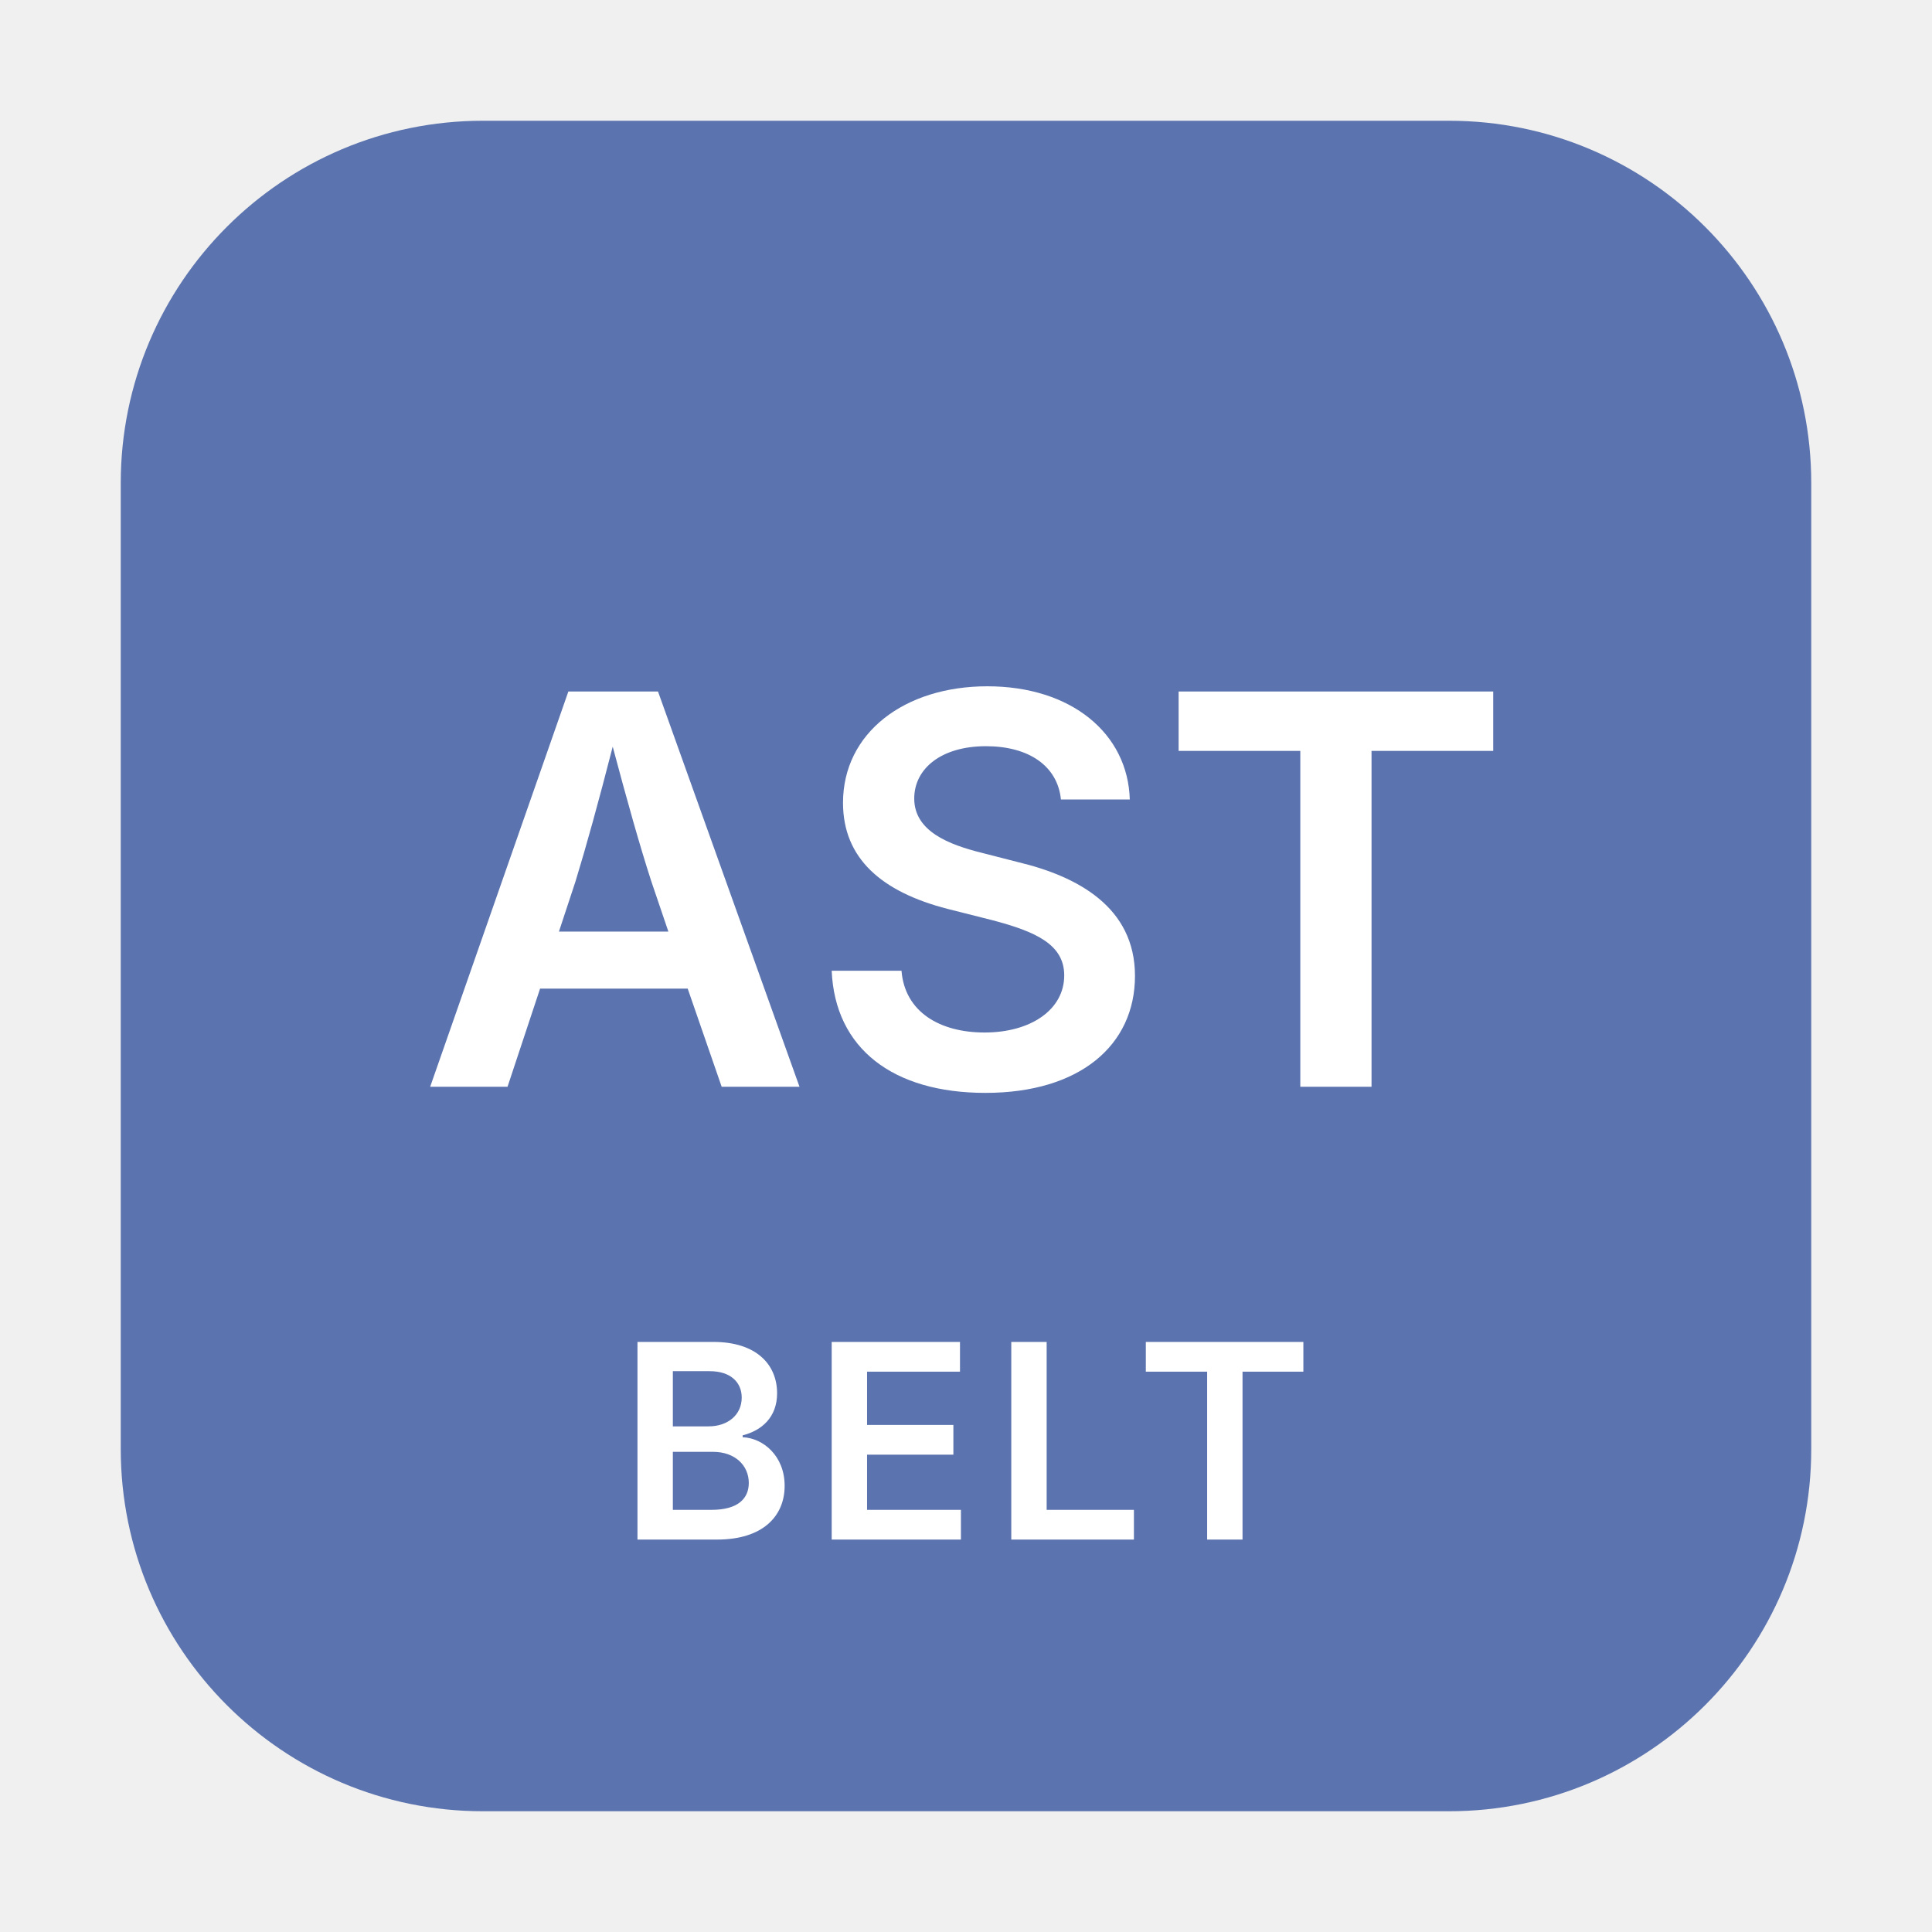
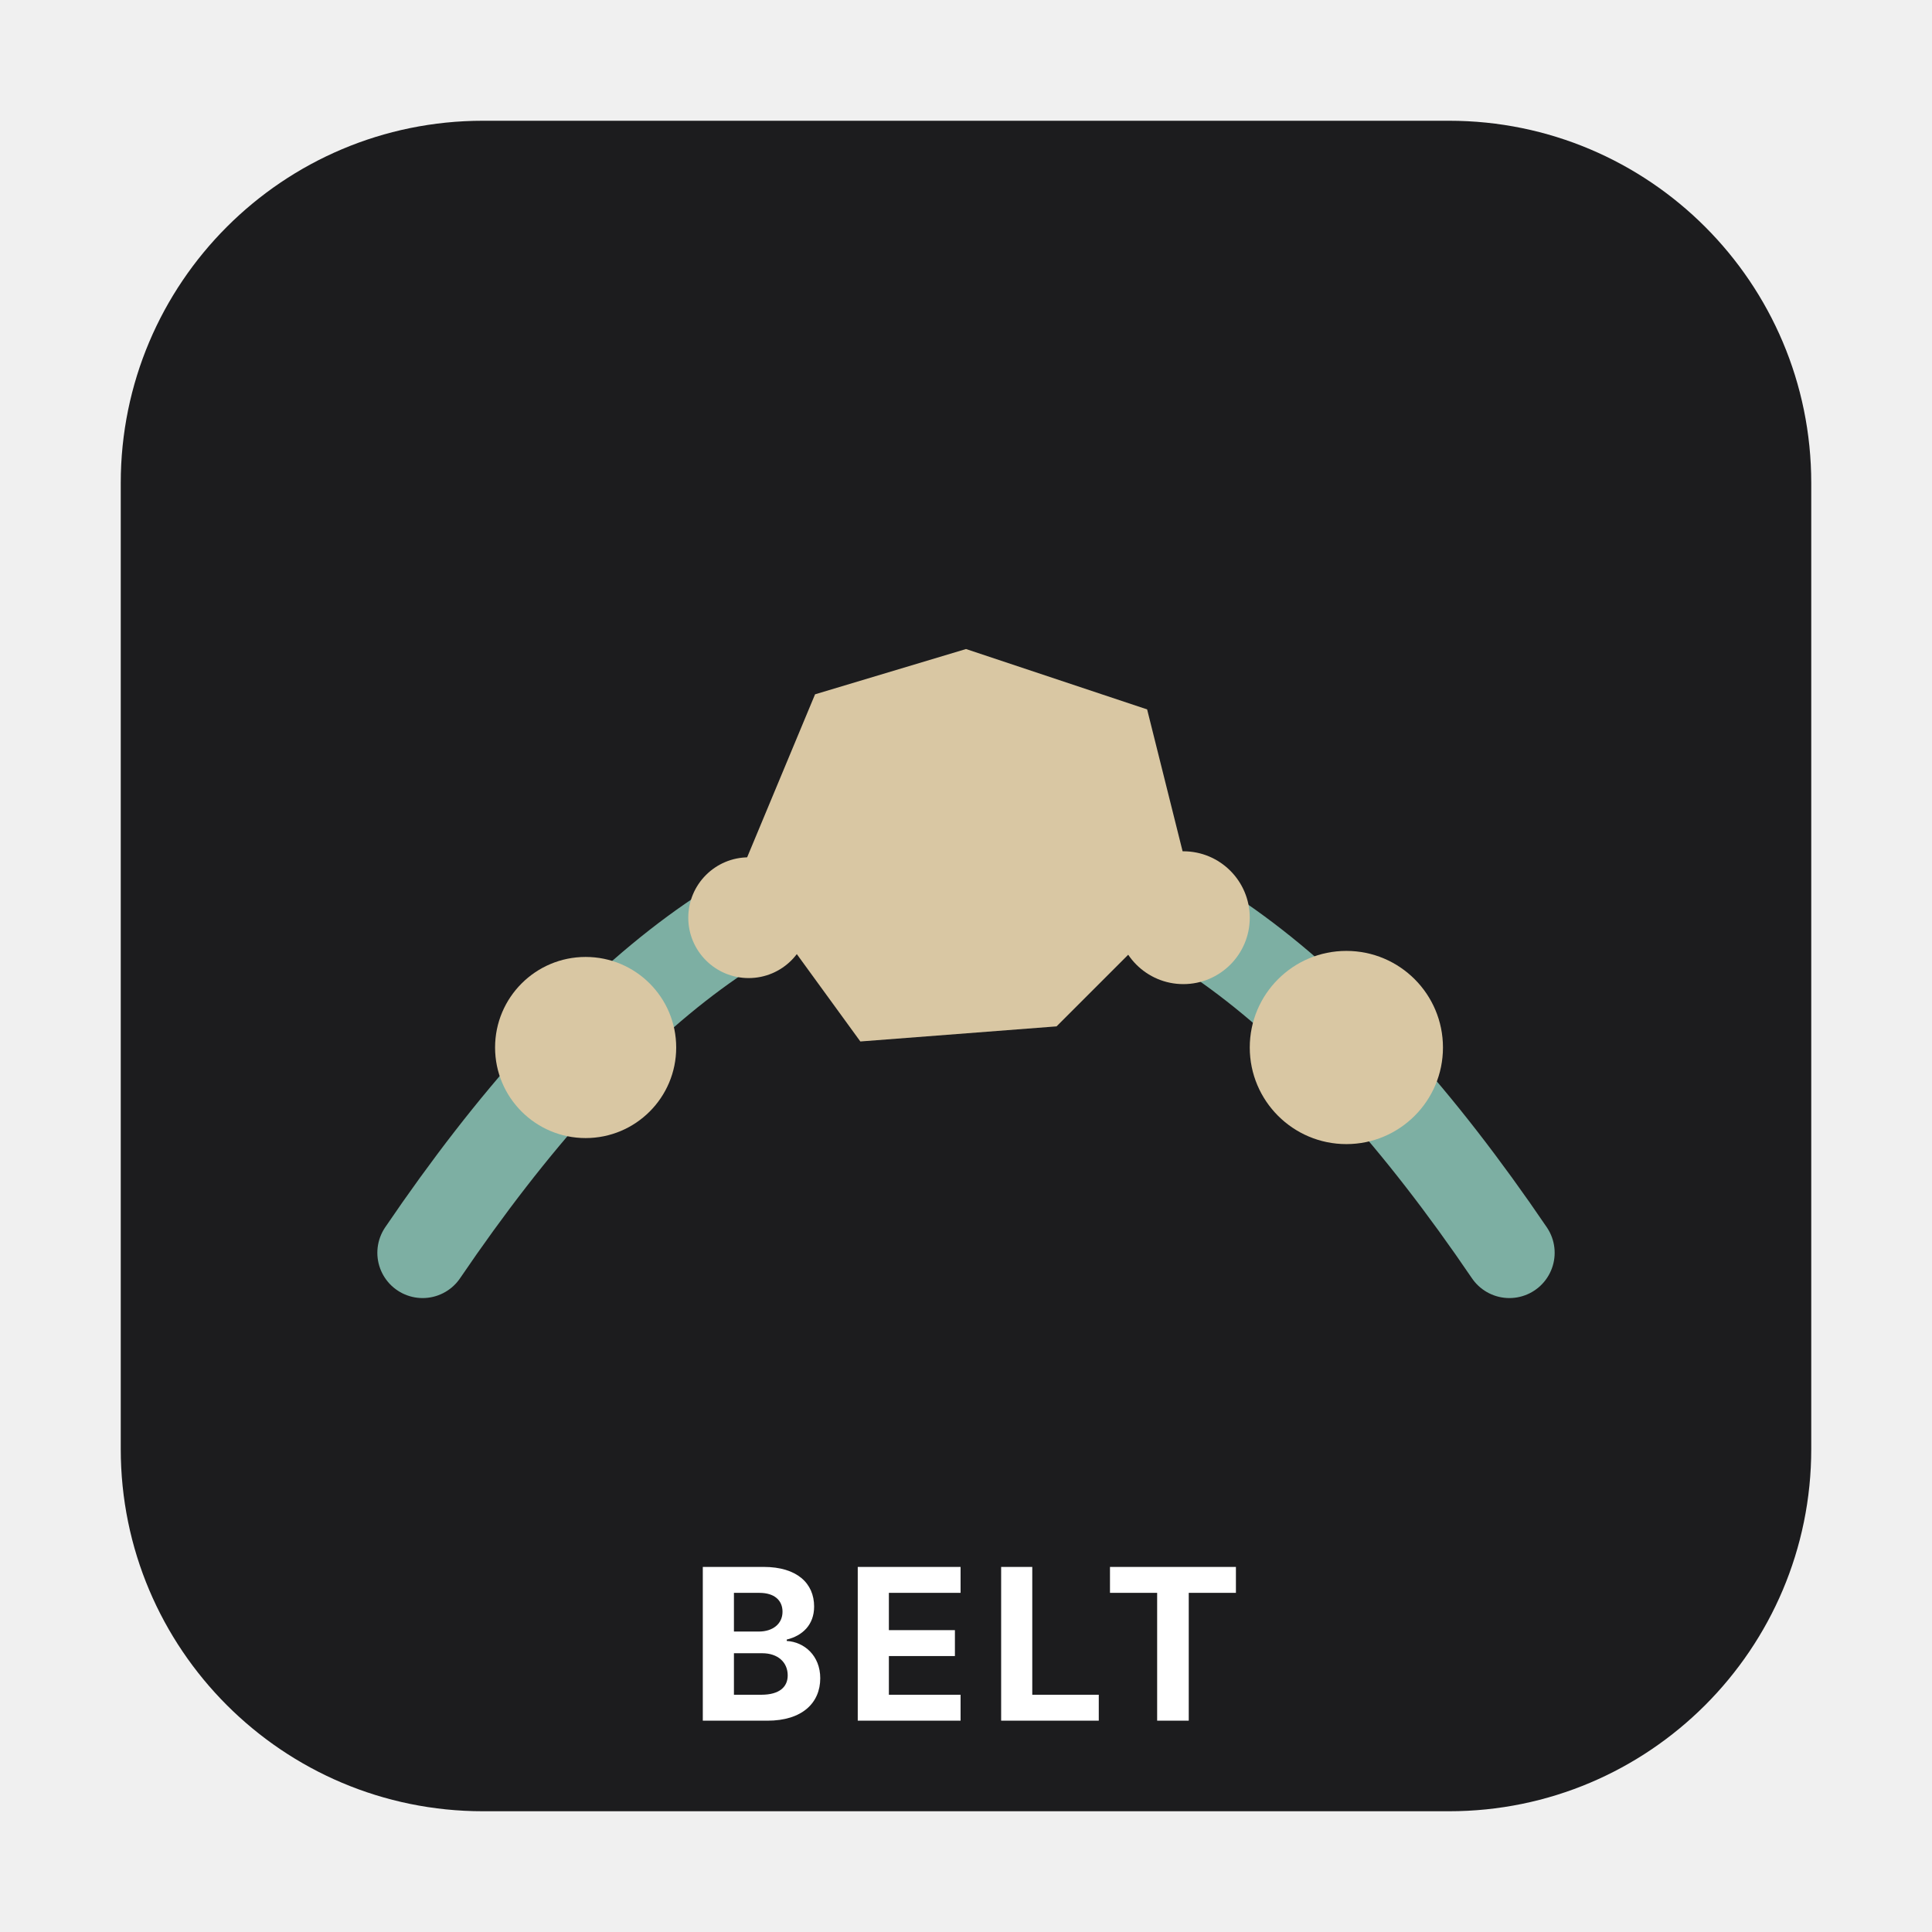
- <svg xmlns="http://www.w3.org/2000/svg" viewBox="0 0 64 64" role="img" aria-labelledby="svg-minipictogram-88744d-title svg-minipictogram-88744d-desc">
-   <rect x="4" y="4" width="56" height="56" rx="12" ry="12" fill="#5B73AE" aria-hidden="true" />
-   <text x="32" y="36" text-anchor="middle" font-family="-apple-system, BlinkMacSystemFont, 'Segoe UI', sans-serif" font-size="18" font-weight="600" fill="#FFFFFF">AST</text>
-   <text x="32" y="51" text-anchor="middle" font-family="-apple-system, BlinkMacSystemFont, 'Segoe UI', sans-serif" font-size="9" font-weight="600" letter-spacing="0.5" fill="#FFFFFF">BELT</text>
+ <svg xmlns="http://www.w3.org/2000/svg" viewBox="0 0 64 64" role="img" aria-labelledby="svg-minipictogram-asteroidbelt-title svg-minipictogram-asteroidbelt-desc">
+   <rect x="4" y="4" width="56" height="56" rx="12" ry="12" fill="#1C1C1E" aria-hidden="true" />
+   <path d="M 14 41.5 Q 32 15 50 41.5" fill="none" stroke="#7DAFA3" stroke-width="3" stroke-linecap="round" />
+   <circle cx="19.4" cy="34.7" r="3" fill="#D9C7A3" />
+   <circle cx="24.8" cy="30.4" r="2" fill="#D9C7A3" />
+   <polygon points="32 21.5, 38 23.5, 39.5 29.5, 35 34, 28.5 34.5, 24.5 29, 27 23" fill="#D9C7A3" />
+   <circle cx="39.2" cy="30.4" r="2.2" fill="#D9C7A3" />
+   <circle cx="44.6" cy="34.7" r="3.2" fill="#D9C7A3" />
+   <text x="32" y="57" text-anchor="middle" font-family="-apple-system, BlinkMacSystemFont, 'Segoe UI', sans-serif" font-size="7" font-weight="700" letter-spacing="0.5" fill="#FFFFFF">BELT</text>
</svg>
